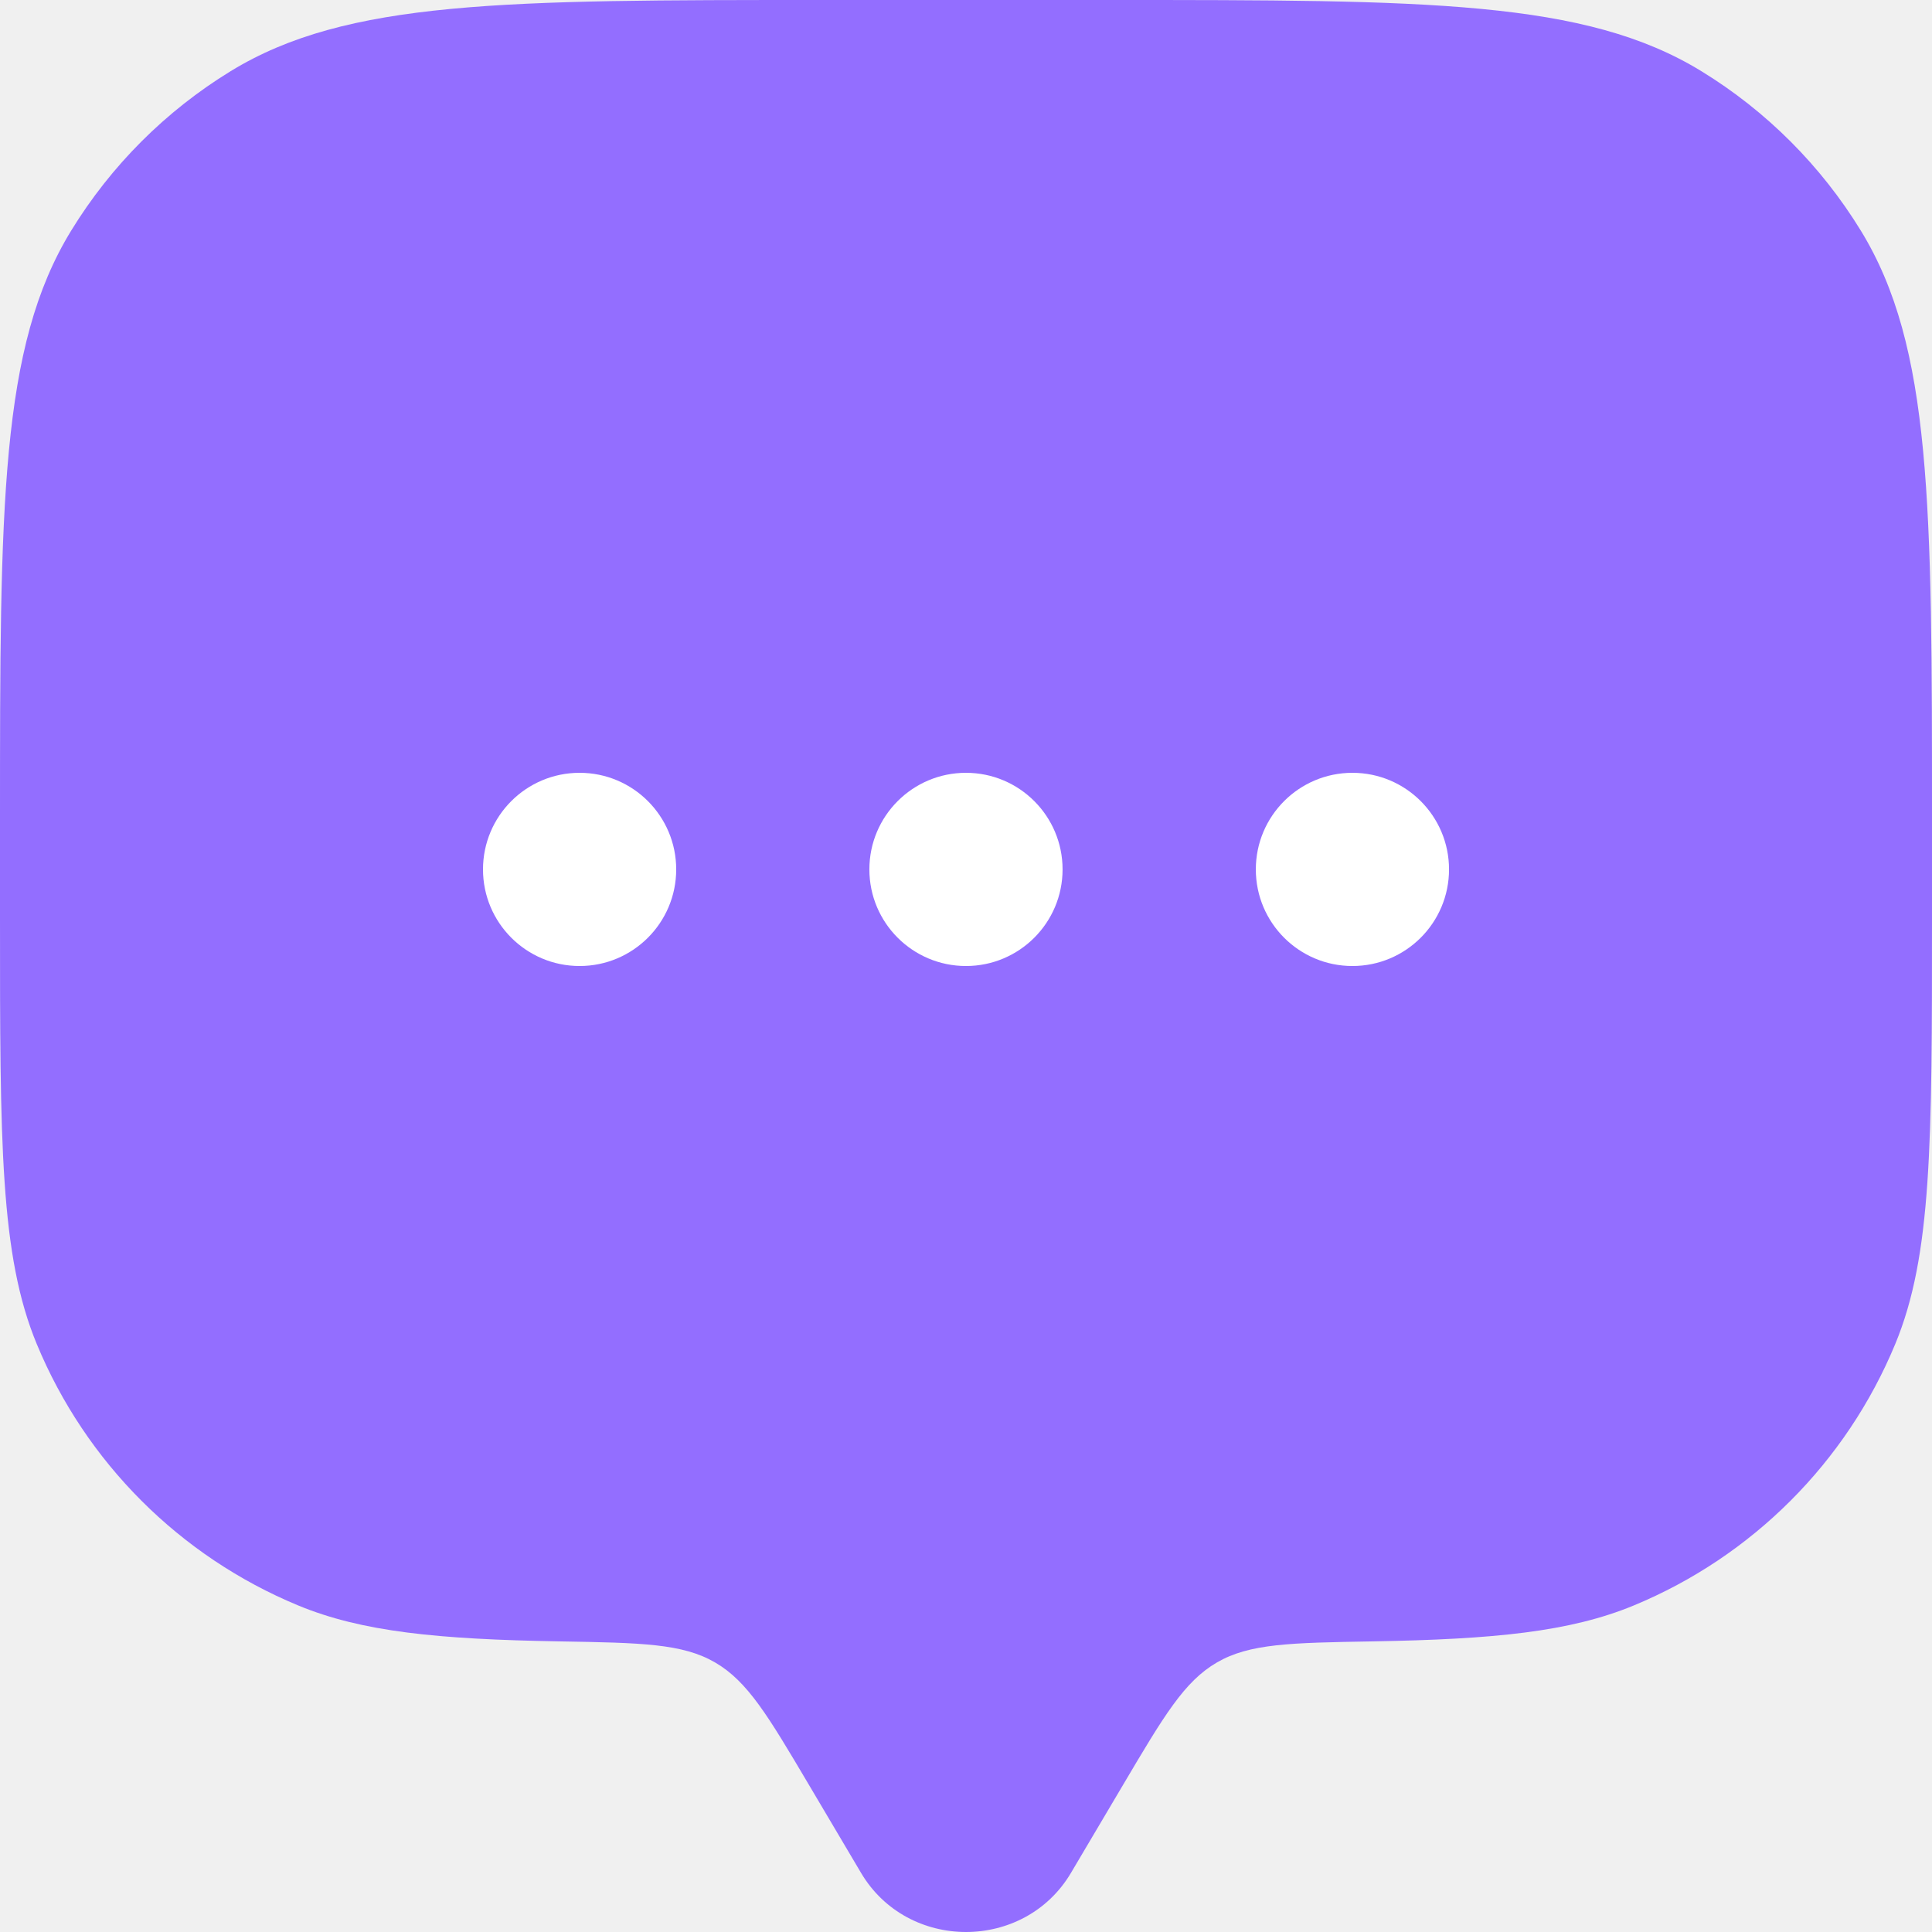
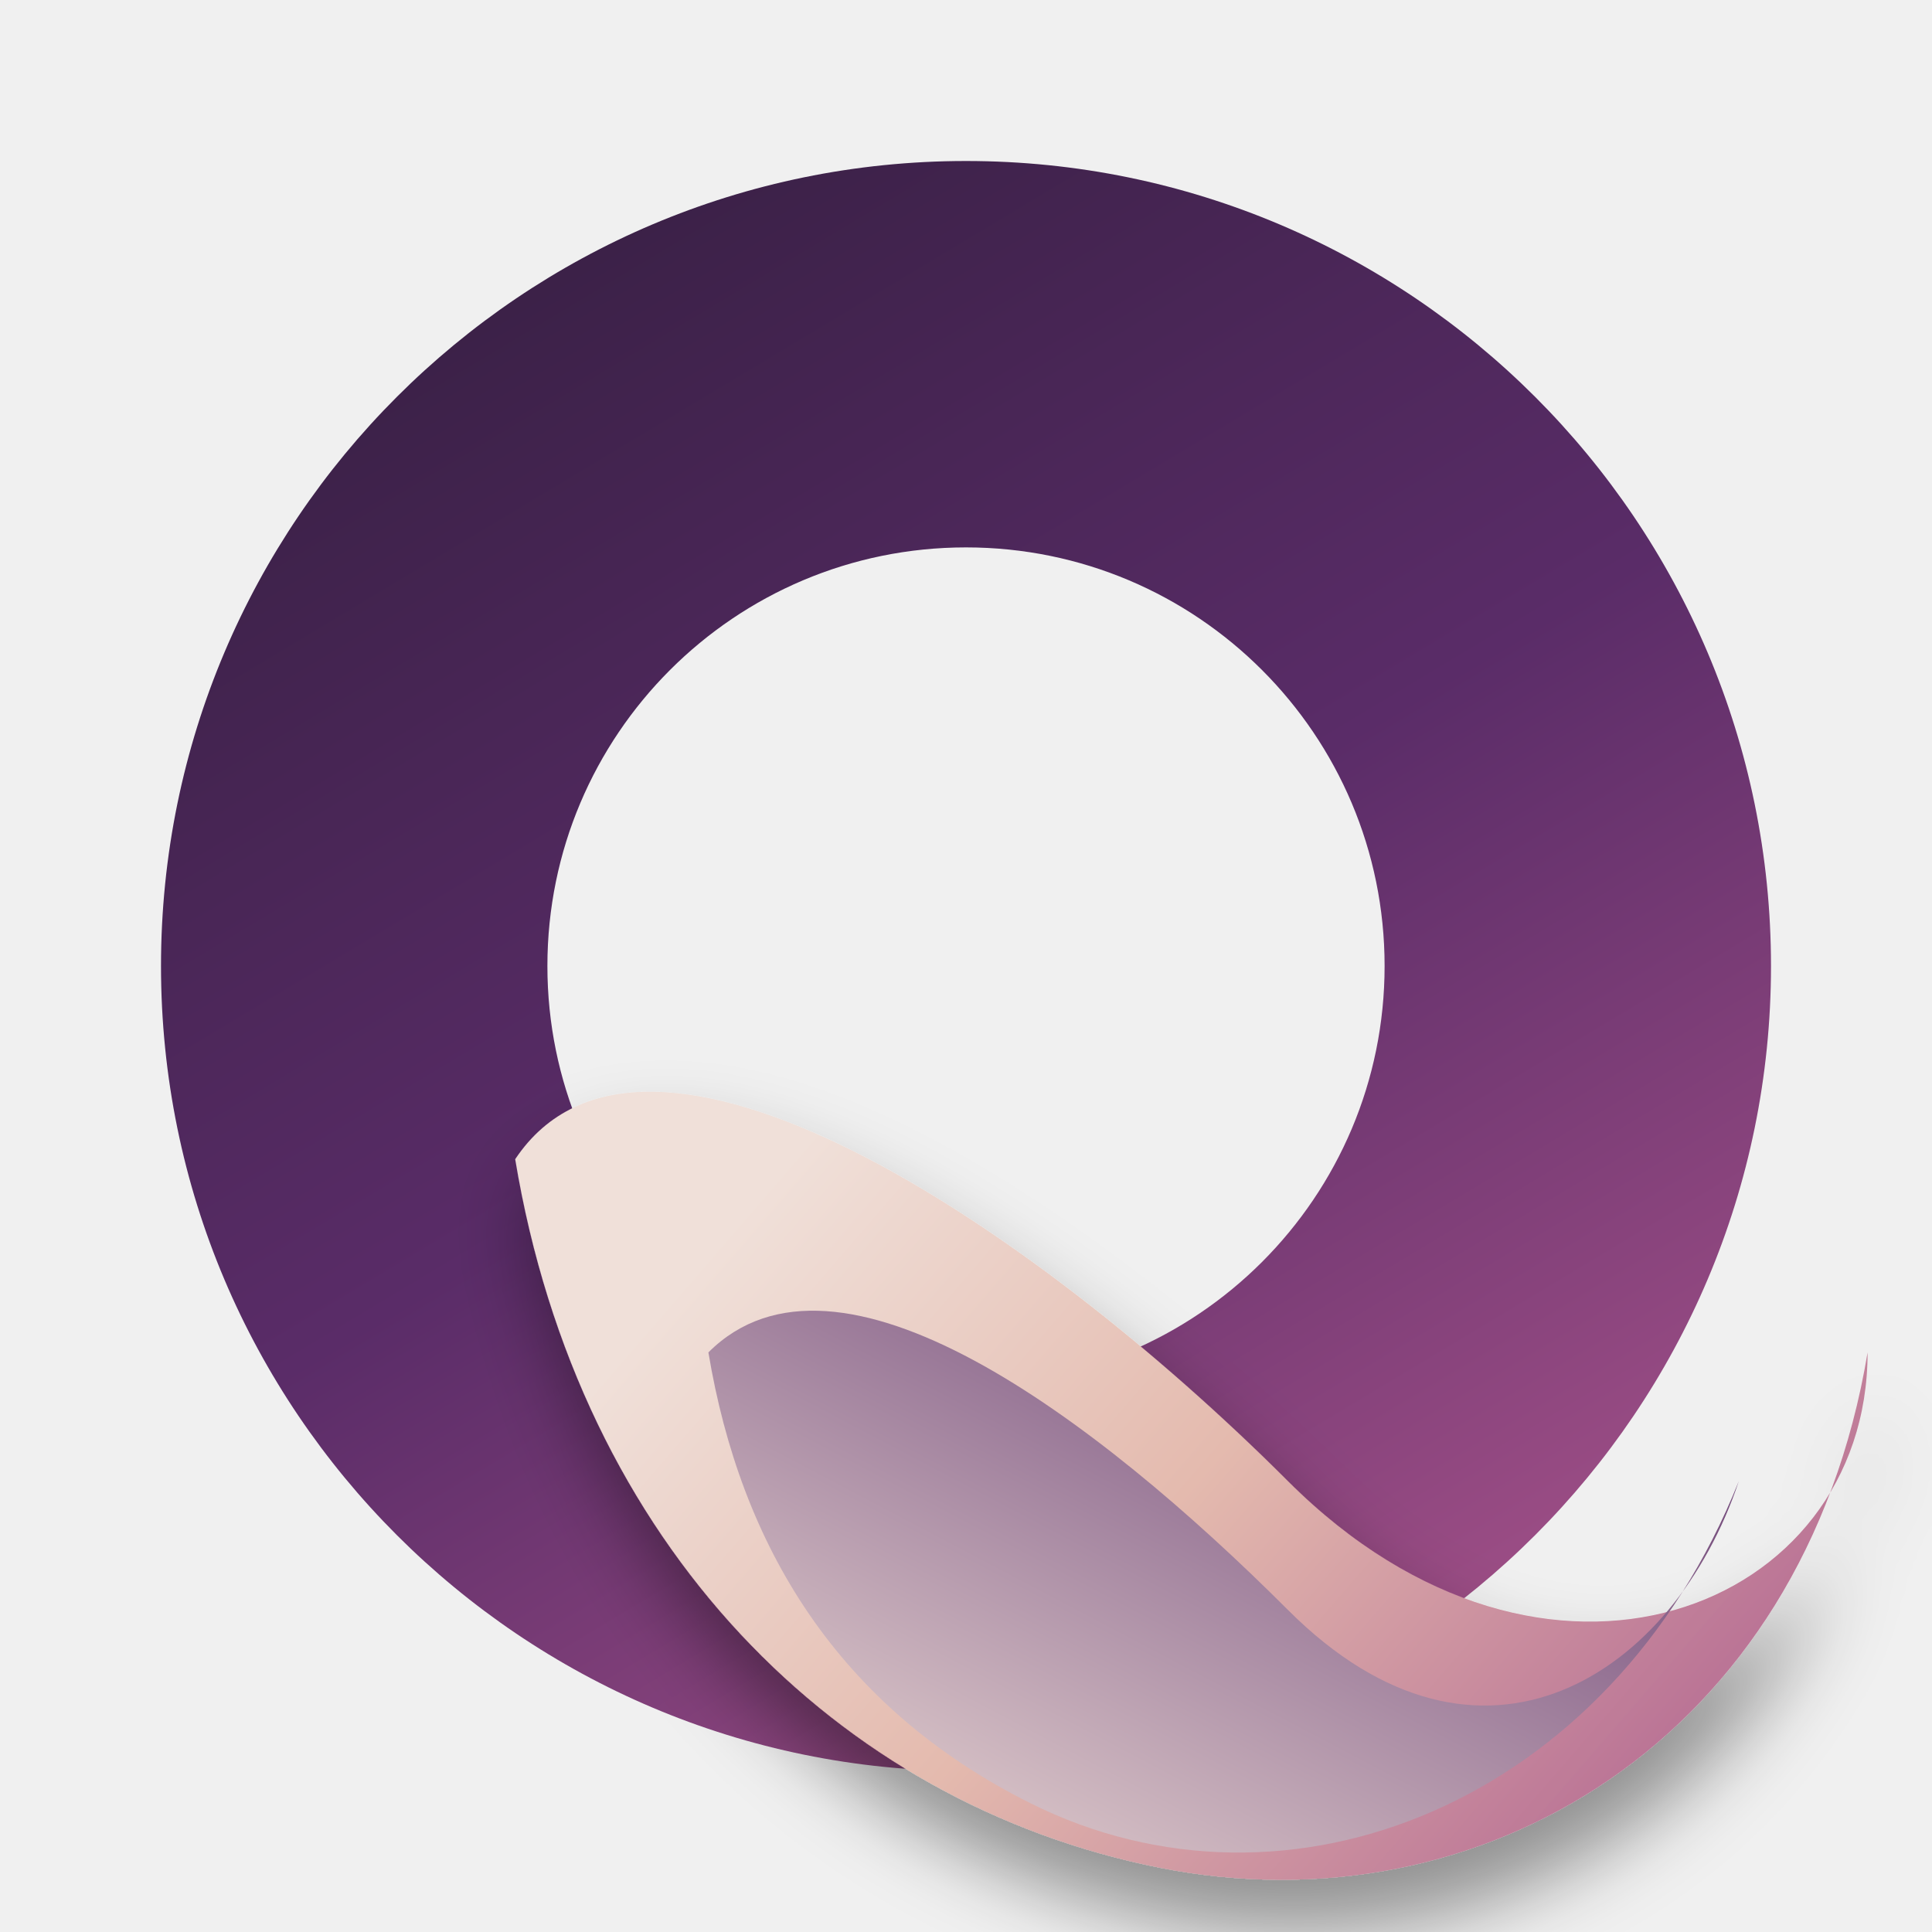
<svg xmlns="http://www.w3.org/2000/svg" width="300" height="300" viewBox="0 0 300 300" fill="none">
-   <path d="M174.433 277.078L166.301 290.817C159.053 303.061 140.948 303.061 133.7 290.817L125.568 277.078C119.261 266.422 116.108 261.096 111.042 258.148C105.977 255.202 99.599 255.092 86.844 254.873C68.014 254.548 56.204 253.394 46.299 249.292C27.922 241.679 13.321 227.08 5.709 208.702C-4.47037e-07 194.92 0 177.446 0 142.501V127.5C0 78.399 -8.94073e-07 53.848 11.052 35.813C17.236 25.721 25.721 17.236 35.813 11.052C53.848 -8.94073e-07 78.399 0 127.5 0H172.501C221.602 0 246.152 -8.94073e-07 264.188 11.052C274.281 17.236 282.765 25.721 288.949 35.813C300.001 53.848 300.001 78.399 300.001 127.5V142.501C300.001 177.446 300.001 194.92 294.292 208.702C286.68 227.08 272.08 241.679 253.702 249.292C243.797 253.394 231.988 254.548 213.157 254.873C200.401 255.092 194.024 255.202 188.959 258.148C183.893 261.094 180.739 266.422 174.433 277.078Z" fill="#936EFF" />
-   <path d="M225.004 135.002C225.004 143.287 218.288 150.002 210.004 150.002C201.719 150.002 195.004 143.287 195.004 135.002C195.004 126.717 201.719 120.002 210.004 120.002C218.288 120.002 225.004 126.717 225.004 135.002Z" fill="white" />
-   <path d="M164.996 135.002C164.996 143.287 158.281 150.002 149.996 150.002C141.712 150.002 134.996 143.287 134.996 135.002C134.996 126.717 141.712 120.002 149.996 120.002C158.281 120.002 164.996 126.717 164.996 135.002Z" fill="white" />
-   <path d="M105 135.002C105 143.287 98.284 150.002 90 150.002C81.716 150.002 75 143.287 75 135.002C75 126.717 81.716 120.002 90 120.002C98.284 120.002 105 126.717 105 135.002Z" fill="white" />
+   <defs>
+     <linearGradient id="ring" x1="20%" y1="0%" x2="80%" y2="100%">
+       <stop offset="0%" stop-color="#361F42" />
+       <stop offset="50%" stop-color="#5A2C68" />
+       <stop offset="100%" stop-color="#A7538A" />
+     </linearGradient>
+     <linearGradient id="wave1" x1="0%" y1="50%" x2="100%" y2="100%">
+       <stop offset="0%" stop-color="#F0E0D9" />
+       <stop offset="40%" stop-color="#E4BAAE" />
+       <stop offset="100%" stop-color="#A7538A" />
+     </linearGradient>
+     <linearGradient id="wave2" x1="0%" y1="100%" x2="100%" y2="0%">
+       <stop offset="0%" stop-color="#F0E0D9" />
+       <stop offset="100%" stop-color="#5A2C68" />
+     </linearGradient>
+     <filter id="shadow" x="-20%" y="-20%" width="140%" height="140%">
+       <feDropShadow dx="2" dy="8" stdDeviation="6" flood-color="#000000" flood-opacity="0.4" />
+     </filter>
+   </defs>
+   <path d="M150 25C81 25 25 81 25 150C25 219 81 275 150 275C219 275 275 219 275 150C275 81 219 25 150 25ZM150 215C114.1 215 85 185.9 85 150C85 114.1 114.1 85 150 85C185.9 85 215 114.1 215 150C215 185.9 185.9 215 150 215Z" fill="url(#ring)" />
+   <path d="M 80 180 C 100 150 160 190 200 230 C 240 270 290 250 290 210 C 280 270 230 300 180 290 C 130 280 90 240 80 180 Z" fill="url(#wave1)" filter="url(#shadow)" />
+   <path d="M 110 210 C 130 190 170 220 200 250 C 230 280 260 260 270 230 C 250 280 200 300 160 280 C 130 265 115 240 110 210 Z" fill="url(#wave2)" />
</svg>
